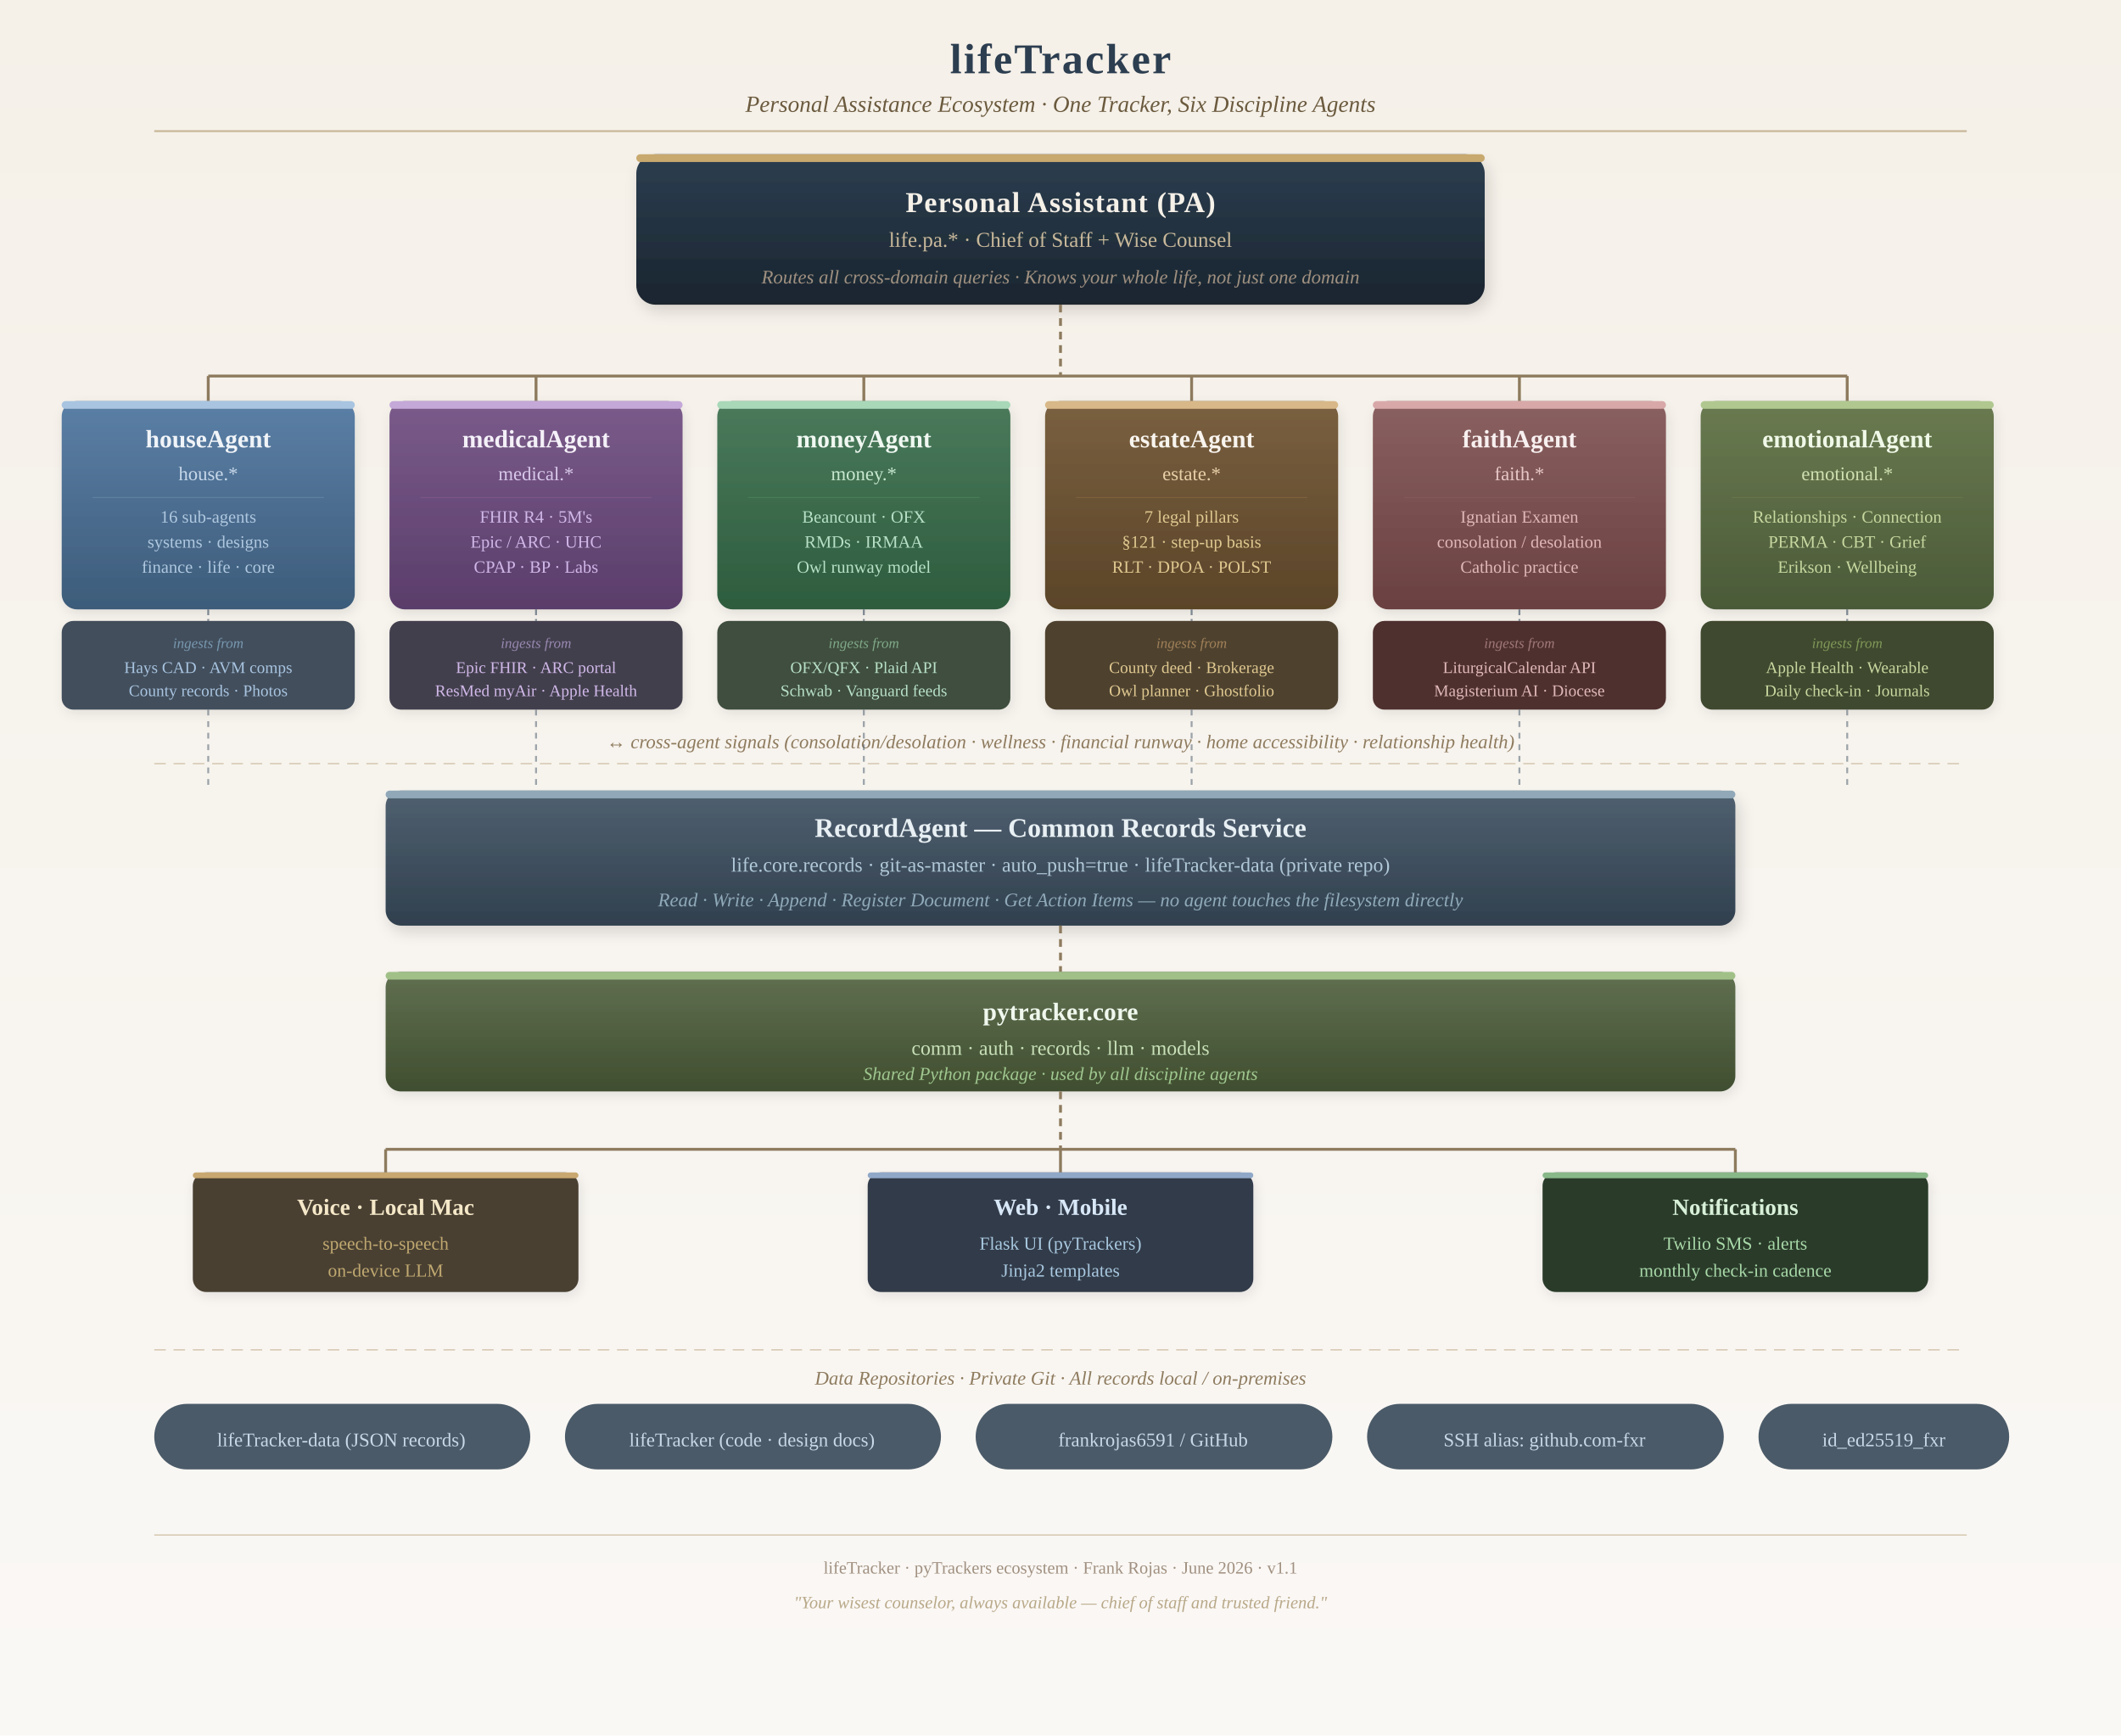
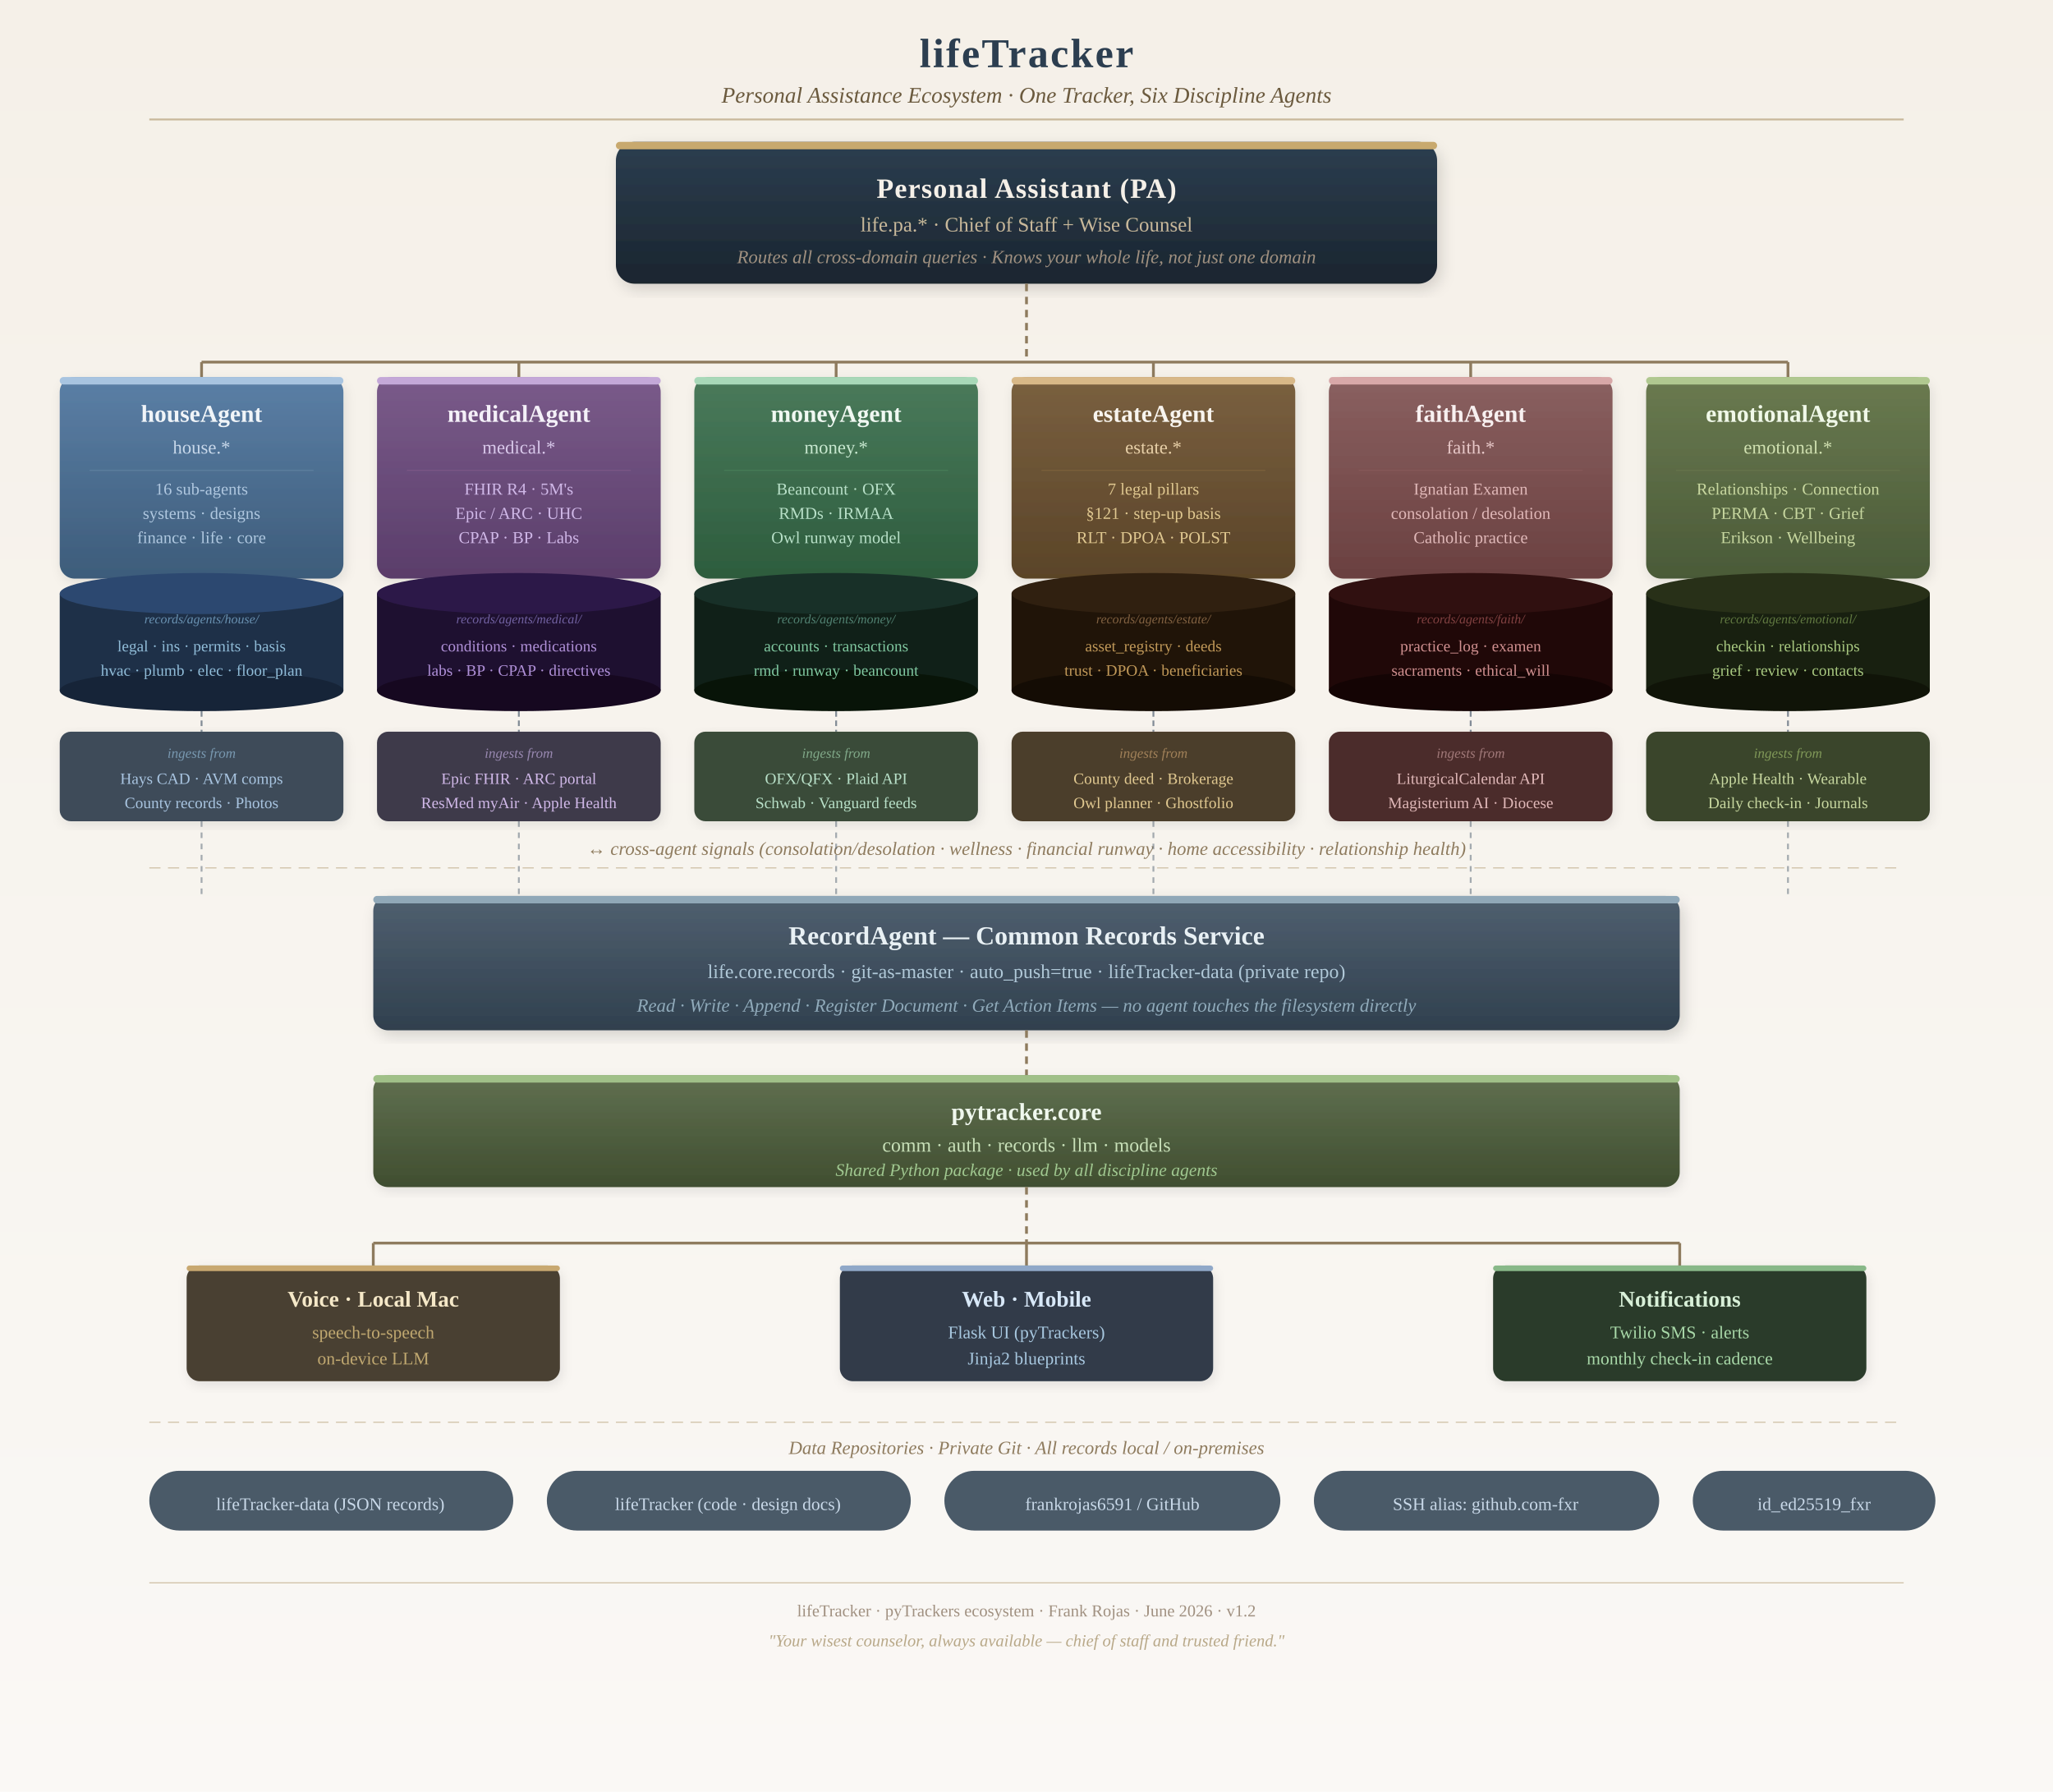
- <svg xmlns="http://www.w3.org/2000/svg" viewBox="0 0 1100 900" font-family="Georgia, 'Times New Roman', serif">
+ <svg xmlns="http://www.w3.org/2000/svg" viewBox="0 0 1100 960" font-family="Georgia, 'Times New Roman', serif">
  <defs>
    <linearGradient id="bgGrad" x1="0" y1="0" x2="0" y2="1">
      <stop offset="0%" stop-color="#f5f0e8" />
      <stop offset="100%" stop-color="#faf8f5" />
    </linearGradient>
    <linearGradient id="paGrad" x1="0" y1="0" x2="0" y2="1">
      <stop offset="0%" stop-color="#2c3e50" />
      <stop offset="100%" stop-color="#1a252f" />
    </linearGradient>
    <linearGradient id="houseGrad" x1="0" y1="0" x2="0" y2="1">
      <stop offset="0%" stop-color="#5b7fa6" />
      <stop offset="100%" stop-color="#3d5c7a" />
    </linearGradient>
    <linearGradient id="medGrad" x1="0" y1="0" x2="0" y2="1">
      <stop offset="0%" stop-color="#7a5b8a" />
      <stop offset="100%" stop-color="#5a3d6a" />
    </linearGradient>
    <linearGradient id="moneyGrad" x1="0" y1="0" x2="0" y2="1">
      <stop offset="0%" stop-color="#4a7a5b" />
      <stop offset="100%" stop-color="#2d5c3d" />
    </linearGradient>
    <linearGradient id="estateGrad" x1="0" y1="0" x2="0" y2="1">
      <stop offset="0%" stop-color="#7a6040" />
      <stop offset="100%" stop-color="#5a4428" />
    </linearGradient>
    <linearGradient id="faithGrad" x1="0" y1="0" x2="0" y2="1">
      <stop offset="0%" stop-color="#8a6060" />
      <stop offset="100%" stop-color="#6a4040" />
    </linearGradient>
    <linearGradient id="emotGrad" x1="0" y1="0" x2="0" y2="1">
      <stop offset="0%" stop-color="#6a7a50" />
      <stop offset="100%" stop-color="#4a5a38" />
    </linearGradient>
    <linearGradient id="recordGrad" x1="0" y1="0" x2="0" y2="1">
      <stop offset="0%" stop-color="#506070" />
      <stop offset="100%" stop-color="#30404e" />
    </linearGradient>
    <linearGradient id="commGrad" x1="0" y1="0" x2="0" y2="1">
      <stop offset="0%" stop-color="#607050" />
      <stop offset="100%" stop-color="#404e30" />
    </linearGradient>
-     <filter id="shadow" x="-5%" y="-5%" width="115%" height="120%">
+     <filter id="shadow">
      <feDropShadow dx="2" dy="3" stdDeviation="4" flood-color="#00000025" />
    </filter>
-     <filter id="softShadow" x="-5%" y="-5%" width="115%" height="120%">
+     <filter id="softShadow">
      <feDropShadow dx="1" dy="2" stdDeviation="3" flood-color="#00000018" />
    </filter>
  </defs>
-   <rect width="1100" height="900" fill="url(#bgGrad)" />
-   <text x="550" y="38" text-anchor="middle" font-size="22" font-weight="bold" fill="#2c3e50" letter-spacing="1">lifeTracker</text>
-   <text x="550" y="58" text-anchor="middle" font-size="12" fill="#6b5a3e" font-style="italic">Personal Assistance Ecosystem  ·  One Tracker, Six Discipline Agents</text>
-   <line x1="80" y1="68" x2="1020" y2="68" stroke="#c8b89a" stroke-width="1" />
-   <rect x="330" y="80" width="440" height="78" rx="10" fill="url(#paGrad)" filter="url(#shadow)" />
-   <rect x="330" y="80" width="440" height="4" rx="2" fill="#c8a96e" />
-   <text x="550" y="110" text-anchor="middle" font-size="15" font-weight="bold" fill="#f5f0e8" letter-spacing="0.5">Personal Assistant  (PA)</text>
-   <text x="550" y="128" text-anchor="middle" font-size="11" fill="#c8b89a">life.pa.*  ·  Chief of Staff + Wise Counsel</text>
-   <text x="550" y="147" text-anchor="middle" font-size="10" fill="#a09080" font-style="italic">Routes all cross-domain queries  ·  Knows your whole life, not just one domain</text>
-   <line x1="550" y1="158" x2="550" y2="195" stroke="#8e7b5e" stroke-width="1.5" stroke-dasharray="4,3" />
-   <line x1="108" y1="195" x2="958" y2="195" stroke="#8e7b5e" stroke-width="1.5" />
-   <line x1="108" y1="195" x2="108" y2="208" stroke="#8e7b5e" stroke-width="1.5" />
-   <rect x="32" y="208" width="152" height="108" rx="8" fill="url(#houseGrad)" filter="url(#softShadow)" />
-   <rect x="32" y="208" width="152" height="4" rx="2" fill="#a8c4e0" />
-   <text x="108" y="232" text-anchor="middle" font-size="13" font-weight="bold" fill="#f0f4f8">houseAgent</text>
-   <text x="108" y="249" text-anchor="middle" font-size="10" fill="#c8d8ea">house.*</text>
-   <line x1="48" y1="258" x2="168" y2="258" stroke="#7090b0" stroke-width="0.5" opacity="0.5" />
-   <text x="108" y="271" text-anchor="middle" font-size="9" fill="#b0c8e0">16 sub-agents</text>
-   <text x="108" y="284" text-anchor="middle" font-size="9" fill="#b0c8e0">systems · designs</text>
-   <text x="108" y="297" text-anchor="middle" font-size="9" fill="#b0c8e0">finance · life · core</text>
-   <rect x="32" y="322" width="152" height="46" rx="6" fill="#2a3848" opacity="0.88" filter="url(#softShadow)" />
-   <text x="108" y="336" text-anchor="middle" font-size="7.5" fill="#7898b0" font-style="italic">ingests from</text>
-   <text x="108" y="349" text-anchor="middle" font-size="8.5" fill="#a8c4e0">Hays CAD · AVM comps</text>
-   <text x="108" y="361" text-anchor="middle" font-size="8.5" fill="#a8c4e0">County records · Photos</text>
-   <line x1="108" y1="316" x2="108" y2="322" stroke="#506070" stroke-width="1" stroke-dasharray="3,2" opacity="0.7" />
-   <line x1="278" y1="195" x2="278" y2="208" stroke="#8e7b5e" stroke-width="1.5" />
-   <rect x="202" y="208" width="152" height="108" rx="8" fill="url(#medGrad)" filter="url(#softShadow)" />
-   <rect x="202" y="208" width="152" height="4" rx="2" fill="#c4a8d8" />
-   <text x="278" y="232" text-anchor="middle" font-size="13" font-weight="bold" fill="#f4f0f8">medicalAgent</text>
-   <text x="278" y="249" text-anchor="middle" font-size="10" fill="#d8c8ea">medical.*</text>
-   <line x1="218" y1="258" x2="338" y2="258" stroke="#906090" stroke-width="0.5" opacity="0.5" />
-   <text x="278" y="271" text-anchor="middle" font-size="9" fill="#d0b8e8">FHIR R4  ·  5M's</text>
-   <text x="278" y="284" text-anchor="middle" font-size="9" fill="#d0b8e8">Epic / ARC  ·  UHC</text>
-   <text x="278" y="297" text-anchor="middle" font-size="9" fill="#d0b8e8">CPAP  ·  BP  ·  Labs</text>
-   <rect x="202" y="322" width="152" height="46" rx="6" fill="#2a2838" opacity="0.88" filter="url(#softShadow)" />
-   <text x="278" y="336" text-anchor="middle" font-size="7.5" fill="#9888b0" font-style="italic">ingests from</text>
-   <text x="278" y="349" text-anchor="middle" font-size="8.5" fill="#d0b8e8">Epic FHIR · ARC portal</text>
-   <text x="278" y="361" text-anchor="middle" font-size="8.5" fill="#d0b8e8">ResMed myAir · Apple Health</text>
-   <line x1="278" y1="316" x2="278" y2="322" stroke="#506070" stroke-width="1" stroke-dasharray="3,2" opacity="0.7" />
-   <line x1="448" y1="195" x2="448" y2="208" stroke="#8e7b5e" stroke-width="1.5" />
-   <rect x="372" y="208" width="152" height="108" rx="8" fill="url(#moneyGrad)" filter="url(#softShadow)" />
-   <rect x="372" y="208" width="152" height="4" rx="2" fill="#a8d8b8" />
-   <text x="448" y="232" text-anchor="middle" font-size="13" font-weight="bold" fill="#f0f8f2">moneyAgent</text>
-   <text x="448" y="249" text-anchor="middle" font-size="10" fill="#c8e8d0">money.*</text>
-   <line x1="388" y1="258" x2="508" y2="258" stroke="#509060" stroke-width="0.5" opacity="0.5" />
-   <text x="448" y="271" text-anchor="middle" font-size="9" fill="#b8e0c8">Beancount  ·  OFX</text>
-   <text x="448" y="284" text-anchor="middle" font-size="9" fill="#b8e0c8">RMDs  ·  IRMAA</text>
-   <text x="448" y="297" text-anchor="middle" font-size="9" fill="#b8e0c8">Owl runway model</text>
-   <rect x="372" y="322" width="152" height="46" rx="6" fill="#283828" opacity="0.88" filter="url(#softShadow)" />
-   <text x="448" y="336" text-anchor="middle" font-size="7.5" fill="#80a888" font-style="italic">ingests from</text>
-   <text x="448" y="349" text-anchor="middle" font-size="8.5" fill="#b8e0c8">OFX/QFX · Plaid API</text>
-   <text x="448" y="361" text-anchor="middle" font-size="8.5" fill="#b8e0c8">Schwab · Vanguard feeds</text>
-   <line x1="448" y1="316" x2="448" y2="322" stroke="#506070" stroke-width="1" stroke-dasharray="3,2" opacity="0.7" />
-   <line x1="618" y1="195" x2="618" y2="208" stroke="#8e7b5e" stroke-width="1.5" />
-   <rect x="542" y="208" width="152" height="108" rx="8" fill="url(#estateGrad)" filter="url(#softShadow)" />
-   <rect x="542" y="208" width="152" height="4" rx="2" fill="#d8b888" />
-   <text x="618" y="232" text-anchor="middle" font-size="13" font-weight="bold" fill="#f8f4ee">estateAgent</text>
-   <text x="618" y="249" text-anchor="middle" font-size="10" fill="#e8d0a8">estate.*</text>
-   <line x1="558" y1="258" x2="678" y2="258" stroke="#907040" stroke-width="0.5" opacity="0.5" />
-   <text x="618" y="271" text-anchor="middle" font-size="9" fill="#e0c890">7 legal pillars</text>
-   <text x="618" y="284" text-anchor="middle" font-size="9" fill="#e0c890">§121 · step-up basis</text>
-   <text x="618" y="297" text-anchor="middle" font-size="9" fill="#e0c890">RLT · DPOA · POLST</text>
-   <rect x="542" y="322" width="152" height="46" rx="6" fill="#382a18" opacity="0.88" filter="url(#softShadow)" />
-   <text x="618" y="336" text-anchor="middle" font-size="7.5" fill="#a08058" font-style="italic">ingests from</text>
-   <text x="618" y="349" text-anchor="middle" font-size="8.5" fill="#e0c890">County deed · Brokerage</text>
-   <text x="618" y="361" text-anchor="middle" font-size="8.5" fill="#e0c890">Owl planner · Ghostfolio</text>
-   <line x1="618" y1="316" x2="618" y2="322" stroke="#506070" stroke-width="1" stroke-dasharray="3,2" opacity="0.7" />
-   <line x1="788" y1="195" x2="788" y2="208" stroke="#8e7b5e" stroke-width="1.5" />
-   <rect x="712" y="208" width="152" height="108" rx="8" fill="url(#faithGrad)" filter="url(#softShadow)" />
-   <rect x="712" y="208" width="152" height="4" rx="2" fill="#d8a8a8" />
-   <text x="788" y="232" text-anchor="middle" font-size="13" font-weight="bold" fill="#f8f0f0">faithAgent</text>
-   <text x="788" y="249" text-anchor="middle" font-size="10" fill="#e8c8c8">faith.*</text>
-   <line x1="728" y1="258" x2="848" y2="258" stroke="#906060" stroke-width="0.5" opacity="0.5" />
-   <text x="788" y="271" text-anchor="middle" font-size="9" fill="#e0b8b8">Ignatian Examen</text>
-   <text x="788" y="284" text-anchor="middle" font-size="9" fill="#e0b8b8">consolation / desolation</text>
-   <text x="788" y="297" text-anchor="middle" font-size="9" fill="#e0b8b8">Catholic practice</text>
-   <rect x="712" y="322" width="152" height="46" rx="6" fill="#381818" opacity="0.88" filter="url(#softShadow)" />
-   <text x="788" y="336" text-anchor="middle" font-size="7.5" fill="#a07878" font-style="italic">ingests from</text>
-   <text x="788" y="349" text-anchor="middle" font-size="8.5" fill="#e0b8b8">LiturgicalCalendar API</text>
-   <text x="788" y="361" text-anchor="middle" font-size="8.5" fill="#e0b8b8">Magisterium AI · Diocese</text>
-   <line x1="788" y1="316" x2="788" y2="322" stroke="#506070" stroke-width="1" stroke-dasharray="3,2" opacity="0.7" />
-   <line x1="958" y1="195" x2="958" y2="208" stroke="#8e7b5e" stroke-width="1.5" />
-   <rect x="882" y="208" width="152" height="108" rx="8" fill="url(#emotGrad)" filter="url(#softShadow)" />
-   <rect x="882" y="208" width="152" height="4" rx="2" fill="#b0c890" />
-   <text x="958" y="232" text-anchor="middle" font-size="13" font-weight="bold" fill="#f0f8e8">emotionalAgent</text>
-   <text x="958" y="249" text-anchor="middle" font-size="10" fill="#d0e0b0">emotional.*</text>
-   <line x1="898" y1="258" x2="1018" y2="258" stroke="#708050" stroke-width="0.5" opacity="0.5" />
-   <text x="958" y="271" text-anchor="middle" font-size="9" fill="#c8d8a0">Relationships · Connection</text>
-   <text x="958" y="284" text-anchor="middle" font-size="9" fill="#c8d8a0">PERMA · CBT · Grief</text>
-   <text x="958" y="297" text-anchor="middle" font-size="9" fill="#c8d8a0">Erikson · Wellbeing</text>
-   <rect x="882" y="322" width="152" height="46" rx="6" fill="#283018" opacity="0.88" filter="url(#softShadow)" />
-   <text x="958" y="336" text-anchor="middle" font-size="7.5" fill="#809858" font-style="italic">ingests from</text>
-   <text x="958" y="349" text-anchor="middle" font-size="8.5" fill="#c8d8a0">Apple Health · Wearable</text>
-   <text x="958" y="361" text-anchor="middle" font-size="8.5" fill="#c8d8a0">Daily check-in · Journals</text>
-   <line x1="958" y1="316" x2="958" y2="322" stroke="#506070" stroke-width="1" stroke-dasharray="3,2" opacity="0.7" />
-   <text x="550" y="388" text-anchor="middle" font-size="10" fill="#8e7b5e" font-style="italic">↔  cross-agent signals  (consolation/desolation · wellness · financial runway · home accessibility · relationship health)</text>
-   <line x1="80" y1="396" x2="1020" y2="396" stroke="#c8b89a" stroke-width="0.5" stroke-dasharray="6,4" />
-   <line x1="108" y1="368" x2="108" y2="410" stroke="#506070" stroke-width="1" stroke-dasharray="3,3" opacity="0.55" />
-   <line x1="278" y1="368" x2="278" y2="410" stroke="#506070" stroke-width="1" stroke-dasharray="3,3" opacity="0.55" />
-   <line x1="448" y1="368" x2="448" y2="410" stroke="#506070" stroke-width="1" stroke-dasharray="3,3" opacity="0.55" />
-   <line x1="618" y1="368" x2="618" y2="410" stroke="#506070" stroke-width="1" stroke-dasharray="3,3" opacity="0.55" />
-   <line x1="788" y1="368" x2="788" y2="410" stroke="#506070" stroke-width="1" stroke-dasharray="3,3" opacity="0.55" />
-   <line x1="958" y1="368" x2="958" y2="410" stroke="#506070" stroke-width="1" stroke-dasharray="3,3" opacity="0.55" />
-   <rect x="200" y="410" width="700" height="70" rx="8" fill="url(#recordGrad)" filter="url(#shadow)" />
-   <rect x="200" y="410" width="700" height="4" rx="2" fill="#90a8b8" />
-   <text x="550" y="434" text-anchor="middle" font-size="14" font-weight="bold" fill="#e8f0f4">RecordAgent  —  Common Records Service</text>
-   <text x="550" y="452" text-anchor="middle" font-size="10.5" fill="#b0c8d8">life.core.records  ·  git-as-master  ·  auto_push=true  ·  lifeTracker-data (private repo)</text>
-   <text x="550" y="470" text-anchor="middle" font-size="10" fill="#90aaba" font-style="italic">Read · Write · Append · Register Document · Get Action Items  —  no agent touches the filesystem directly</text>
-   <line x1="550" y1="480" x2="550" y2="504" stroke="#8e7b5e" stroke-width="1.5" stroke-dasharray="4,3" />
-   <rect x="200" y="504" width="700" height="62" rx="8" fill="url(#commGrad)" filter="url(#softShadow)" />
-   <rect x="200" y="504" width="700" height="4" rx="2" fill="#a0c088" />
-   <text x="550" y="529" text-anchor="middle" font-size="13" font-weight="bold" fill="#f0f8ee">pytracker.core</text>
-   <text x="550" y="547" text-anchor="middle" font-size="10.5" fill="#c8e0b8">comm  ·  auth  ·  records  ·  llm  ·  models</text>
-   <text x="550" y="560" text-anchor="middle" font-size="9.5" fill="#a0c890" font-style="italic">Shared Python package  ·  used by all discipline agents</text>
-   <line x1="550" y1="566" x2="550" y2="596" stroke="#8e7b5e" stroke-width="1.5" stroke-dasharray="4,3" />
-   <line x1="200" y1="596" x2="900" y2="596" stroke="#8e7b5e" stroke-width="1.5" />
-   <line x1="200" y1="596" x2="200" y2="608" stroke="#8e7b5e" stroke-width="1.5" />
-   <rect x="100" y="608" width="200" height="62" rx="7" fill="#4a4030" filter="url(#softShadow)" />
-   <rect x="100" y="608" width="200" height="3" rx="1.5" fill="#c8a870" />
-   <text x="200" y="630" text-anchor="middle" font-size="12" font-weight="bold" fill="#f5e8c8">Voice  ·  Local Mac</text>
-   <text x="200" y="648" text-anchor="middle" font-size="9.5" fill="#c0a870">speech-to-speech</text>
-   <text x="200" y="662" text-anchor="middle" font-size="9.5" fill="#c0a870">on-device LLM</text>
-   <line x1="550" y1="596" x2="550" y2="608" stroke="#8e7b5e" stroke-width="1.5" />
-   <rect x="450" y="608" width="200" height="62" rx="7" fill="#303a4a" filter="url(#softShadow)" />
-   <rect x="450" y="608" width="200" height="3" rx="1.5" fill="#90a8c8" />
-   <text x="550" y="630" text-anchor="middle" font-size="12" font-weight="bold" fill="#d8e8f8">Web  ·  Mobile</text>
-   <text x="550" y="648" text-anchor="middle" font-size="9.5" fill="#a8c8e0">Flask UI (pyTrackers)</text>
-   <text x="550" y="662" text-anchor="middle" font-size="9.5" fill="#a8c8e0">Jinja2 templates</text>
-   <line x1="900" y1="596" x2="900" y2="608" stroke="#8e7b5e" stroke-width="1.5" />
-   <rect x="800" y="608" width="200" height="62" rx="7" fill="#2a3a2a" filter="url(#softShadow)" />
-   <rect x="800" y="608" width="200" height="3" rx="1.5" fill="#88b888" />
-   <text x="900" y="630" text-anchor="middle" font-size="12" font-weight="bold" fill="#d8f0d8">Notifications</text>
-   <text x="900" y="648" text-anchor="middle" font-size="9.5" fill="#a8d8a8">Twilio SMS  ·  alerts</text>
-   <text x="900" y="662" text-anchor="middle" font-size="9.5" fill="#a8d8a8">monthly check-in cadence</text>
-   <line x1="80" y1="700" x2="1020" y2="700" stroke="#c8b89a" stroke-width="0.5" stroke-dasharray="6,4" />
-   <text x="550" y="718" text-anchor="middle" font-size="10" fill="#8e7b5e" font-style="italic">Data Repositories  ·  Private Git  ·  All records local / on-premises</text>
-   <rect x="80" y="728" width="195" height="34" rx="17" fill="#2c3e50" opacity="0.85" />
-   <text x="177" y="750" text-anchor="middle" font-size="10" fill="#c8d8e8">lifeTracker-data  (JSON records)</text>
-   <rect x="293" y="728" width="195" height="34" rx="17" fill="#2c3e50" opacity="0.85" />
-   <text x="390" y="750" text-anchor="middle" font-size="10" fill="#c8d8e8">lifeTracker  (code · design docs)</text>
-   <rect x="506" y="728" width="185" height="34" rx="17" fill="#2c3e50" opacity="0.85" />
-   <text x="598" y="750" text-anchor="middle" font-size="10" fill="#c8d8e8">frankrojas6591 / GitHub</text>
-   <rect x="709" y="728" width="185" height="34" rx="17" fill="#2c3e50" opacity="0.85" />
-   <text x="801" y="750" text-anchor="middle" font-size="10" fill="#c8d8e8">SSH alias: github.com-fxr</text>
-   <rect x="912" y="728" width="130" height="34" rx="17" fill="#2c3e50" opacity="0.85" />
-   <text x="977" y="750" text-anchor="middle" font-size="10" fill="#c8d8e8">id_ed25519_fxr</text>
-   <line x1="80" y1="796" x2="1020" y2="796" stroke="#c8b89a" stroke-width="0.5" />
-   <text x="550" y="816" text-anchor="middle" font-size="9" fill="#a09080">lifeTracker  ·  pyTrackers ecosystem  ·  Frank Rojas  ·  June 2026  ·  v1.1</text>
-   <text x="550" y="834" text-anchor="middle" font-size="9" fill="#b8a888" font-style="italic">"Your wisest counselor, always available — chief of staff and trusted friend."</text>
+   <rect width="1100" height="960" fill="url(#bgGrad)" />
+   <text x="550" y="36" text-anchor="middle" font-size="22" font-weight="bold" fill="#2c3e50" letter-spacing="1">lifeTracker</text>
+   <text x="550" y="55" text-anchor="middle" font-size="12" fill="#6b5a3e" font-style="italic">Personal Assistance Ecosystem  ·  One Tracker, Six Discipline Agents</text>
+   <line x1="80" y1="64" x2="1020" y2="64" stroke="#c8b89a" stroke-width="1" />
+   <rect x="330" y="76" width="440" height="76" rx="10" fill="url(#paGrad)" filter="url(#shadow)" />
+   <rect x="330" y="76" width="440" height="4" rx="2" fill="#c8a96e" />
+   <text x="550" y="106" text-anchor="middle" font-size="15" font-weight="bold" fill="#f5f0e8" letter-spacing="0.5">Personal Assistant  (PA)</text>
+   <text x="550" y="124" text-anchor="middle" font-size="11" fill="#c8b89a">life.pa.*  ·  Chief of Staff + Wise Counsel</text>
+   <text x="550" y="141" text-anchor="middle" font-size="10" fill="#a09080" font-style="italic">Routes all cross-domain queries  ·  Knows your whole life, not just one domain</text>
+   <line x1="550" y1="152" x2="550" y2="194" stroke="#8e7b5e" stroke-width="1.5" stroke-dasharray="4,3" />
+   <line x1="108" y1="194" x2="958" y2="194" stroke="#8e7b5e" stroke-width="1.5" />
+   <line x1="108" y1="194" x2="108" y2="202" stroke="#8e7b5e" stroke-width="1.5" />
+   <rect x="32" y="202" width="152" height="108" rx="8" fill="url(#houseGrad)" filter="url(#softShadow)" />
+   <rect x="32" y="202" width="152" height="4" rx="2" fill="#a8c4e0" />
+   <text x="108" y="226" text-anchor="middle" font-size="13" font-weight="bold" fill="#f0f4f8">houseAgent</text>
+   <text x="108" y="243" text-anchor="middle" font-size="10" fill="#c8d8ea">house.*</text>
+   <line x1="48" y1="252" x2="168" y2="252" stroke="#7090b0" stroke-width="0.5" opacity="0.5" />
+   <text x="108" y="265" text-anchor="middle" font-size="9" fill="#b0c8e0">16 sub-agents</text>
+   <text x="108" y="278" text-anchor="middle" font-size="9" fill="#b0c8e0">systems · designs</text>
+   <text x="108" y="291" text-anchor="middle" font-size="9" fill="#b0c8e0">finance · life · core</text>
+   <line x1="278" y1="194" x2="278" y2="202" stroke="#8e7b5e" stroke-width="1.5" />
+   <rect x="202" y="202" width="152" height="108" rx="8" fill="url(#medGrad)" filter="url(#softShadow)" />
+   <rect x="202" y="202" width="152" height="4" rx="2" fill="#c4a8d8" />
+   <text x="278" y="226" text-anchor="middle" font-size="13" font-weight="bold" fill="#f4f0f8">medicalAgent</text>
+   <text x="278" y="243" text-anchor="middle" font-size="10" fill="#d8c8ea">medical.*</text>
+   <line x1="218" y1="252" x2="338" y2="252" stroke="#906090" stroke-width="0.5" opacity="0.5" />
+   <text x="278" y="265" text-anchor="middle" font-size="9" fill="#d0b8e8">FHIR R4  ·  5M's</text>
+   <text x="278" y="278" text-anchor="middle" font-size="9" fill="#d0b8e8">Epic / ARC  ·  UHC</text>
+   <text x="278" y="291" text-anchor="middle" font-size="9" fill="#d0b8e8">CPAP  ·  BP  ·  Labs</text>
+   <line x1="448" y1="194" x2="448" y2="202" stroke="#8e7b5e" stroke-width="1.5" />
+   <rect x="372" y="202" width="152" height="108" rx="8" fill="url(#moneyGrad)" filter="url(#softShadow)" />
+   <rect x="372" y="202" width="152" height="4" rx="2" fill="#a8d8b8" />
+   <text x="448" y="226" text-anchor="middle" font-size="13" font-weight="bold" fill="#f0f8f2">moneyAgent</text>
+   <text x="448" y="243" text-anchor="middle" font-size="10" fill="#c8e8d0">money.*</text>
+   <line x1="388" y1="252" x2="508" y2="252" stroke="#509060" stroke-width="0.5" opacity="0.5" />
+   <text x="448" y="265" text-anchor="middle" font-size="9" fill="#b8e0c8">Beancount  ·  OFX</text>
+   <text x="448" y="278" text-anchor="middle" font-size="9" fill="#b8e0c8">RMDs  ·  IRMAA</text>
+   <text x="448" y="291" text-anchor="middle" font-size="9" fill="#b8e0c8">Owl runway model</text>
+   <line x1="618" y1="194" x2="618" y2="202" stroke="#8e7b5e" stroke-width="1.5" />
+   <rect x="542" y="202" width="152" height="108" rx="8" fill="url(#estateGrad)" filter="url(#softShadow)" />
+   <rect x="542" y="202" width="152" height="4" rx="2" fill="#d8b888" />
+   <text x="618" y="226" text-anchor="middle" font-size="13" font-weight="bold" fill="#f8f4ee">estateAgent</text>
+   <text x="618" y="243" text-anchor="middle" font-size="10" fill="#e8d0a8">estate.*</text>
+   <line x1="558" y1="252" x2="678" y2="252" stroke="#907040" stroke-width="0.5" opacity="0.5" />
+   <text x="618" y="265" text-anchor="middle" font-size="9" fill="#e0c890">7 legal pillars</text>
+   <text x="618" y="278" text-anchor="middle" font-size="9" fill="#e0c890">§121 · step-up basis</text>
+   <text x="618" y="291" text-anchor="middle" font-size="9" fill="#e0c890">RLT · DPOA · POLST</text>
+   <line x1="788" y1="194" x2="788" y2="202" stroke="#8e7b5e" stroke-width="1.5" />
+   <rect x="712" y="202" width="152" height="108" rx="8" fill="url(#faithGrad)" filter="url(#softShadow)" />
+   <rect x="712" y="202" width="152" height="4" rx="2" fill="#d8a8a8" />
+   <text x="788" y="226" text-anchor="middle" font-size="13" font-weight="bold" fill="#f8f0f0">faithAgent</text>
+   <text x="788" y="243" text-anchor="middle" font-size="10" fill="#e8c8c8">faith.*</text>
+   <line x1="728" y1="252" x2="848" y2="252" stroke="#906060" stroke-width="0.5" opacity="0.5" />
+   <text x="788" y="265" text-anchor="middle" font-size="9" fill="#e0b8b8">Ignatian Examen</text>
+   <text x="788" y="278" text-anchor="middle" font-size="9" fill="#e0b8b8">consolation / desolation</text>
+   <text x="788" y="291" text-anchor="middle" font-size="9" fill="#e0b8b8">Catholic practice</text>
+   <line x1="958" y1="194" x2="958" y2="202" stroke="#8e7b5e" stroke-width="1.5" />
+   <rect x="882" y="202" width="152" height="108" rx="8" fill="url(#emotGrad)" filter="url(#softShadow)" />
+   <rect x="882" y="202" width="152" height="4" rx="2" fill="#b0c890" />
+   <text x="958" y="226" text-anchor="middle" font-size="13" font-weight="bold" fill="#f0f8e8">emotionalAgent</text>
+   <text x="958" y="243" text-anchor="middle" font-size="10" fill="#d0e0b0">emotional.*</text>
+   <line x1="898" y1="252" x2="1018" y2="252" stroke="#708050" stroke-width="0.5" opacity="0.5" />
+   <text x="958" y="265" text-anchor="middle" font-size="9" fill="#c8d8a0">Relationships · Connection</text>
+   <text x="958" y="278" text-anchor="middle" font-size="9" fill="#c8d8a0">PERMA · CBT · Grief</text>
+   <text x="958" y="291" text-anchor="middle" font-size="9" fill="#c8d8a0">Erikson · Wellbeing</text>
+   <rect x="32" y="318" width="152" height="52" fill="#1e3048" />
+   <ellipse cx="108" cy="370" rx="76" ry="11" fill="#162438" />
+   <ellipse cx="108" cy="318" rx="76" ry="11" fill="#2c4870" />
+   <text x="108" y="334" text-anchor="middle" font-size="7" fill="#6890b0" font-style="italic">records/agents/house/</text>
+   <text x="108" y="349" text-anchor="middle" font-size="8.5" fill="#90bcd8">legal · ins · permits · basis</text>
+   <text x="108" y="362" text-anchor="middle" font-size="8.5" fill="#90bcd8">hvac · plumb · elec · floor_plan</text>
+   <rect x="202" y="318" width="152" height="52" fill="#1e1030" />
+   <ellipse cx="278" cy="370" rx="76" ry="11" fill="#160820" />
+   <ellipse cx="278" cy="318" rx="76" ry="11" fill="#2c1848" />
+   <text x="278" y="334" text-anchor="middle" font-size="7" fill="#7060a0" font-style="italic">records/agents/medical/</text>
+   <text x="278" y="349" text-anchor="middle" font-size="8.5" fill="#b090d8">conditions · medications</text>
+   <text x="278" y="362" text-anchor="middle" font-size="8.5" fill="#b090d8">labs · BP · CPAP · directives</text>
+   <rect x="372" y="318" width="152" height="52" fill="#102018" />
+   <ellipse cx="448" cy="370" rx="76" ry="11" fill="#081408" />
+   <ellipse cx="448" cy="318" rx="76" ry="11" fill="#183028" />
+   <text x="448" y="334" text-anchor="middle" font-size="7" fill="#508070" font-style="italic">records/agents/money/</text>
+   <text x="448" y="349" text-anchor="middle" font-size="8.5" fill="#80c8a0">accounts · transactions</text>
+   <text x="448" y="362" text-anchor="middle" font-size="8.5" fill="#80c8a0">rmd · runway · beancount</text>
+   <rect x="542" y="318" width="152" height="52" fill="#201408" />
+   <ellipse cx="618" cy="370" rx="76" ry="11" fill="#140c04" />
+   <ellipse cx="618" cy="318" rx="76" ry="11" fill="#302010" />
+   <text x="618" y="334" text-anchor="middle" font-size="7" fill="#806040" font-style="italic">records/agents/estate/</text>
+   <text x="618" y="349" text-anchor="middle" font-size="8.5" fill="#c09858">asset_registry · deeds</text>
+   <text x="618" y="362" text-anchor="middle" font-size="8.5" fill="#c09858">trust · DPOA · beneficiaries</text>
+   <rect x="712" y="318" width="152" height="52" fill="#200808" />
+   <ellipse cx="788" cy="370" rx="76" ry="11" fill="#140404" />
+   <ellipse cx="788" cy="318" rx="76" ry="11" fill="#301010" />
+   <text x="788" y="334" text-anchor="middle" font-size="7" fill="#804040" font-style="italic">records/agents/faith/</text>
+   <text x="788" y="349" text-anchor="middle" font-size="8.5" fill="#d09090">practice_log · examen</text>
+   <text x="788" y="362" text-anchor="middle" font-size="8.5" fill="#d09090">sacraments · ethical_will</text>
+   <rect x="882" y="318" width="152" height="52" fill="#182010" />
+   <ellipse cx="958" cy="370" rx="76" ry="11" fill="#101408" />
+   <ellipse cx="958" cy="318" rx="76" ry="11" fill="#283018" />
+   <text x="958" y="334" text-anchor="middle" font-size="7" fill="#607840" font-style="italic">records/agents/emotional/</text>
+   <text x="958" y="349" text-anchor="middle" font-size="8.5" fill="#a8c880">checkin · relationships</text>
+   <text x="958" y="362" text-anchor="middle" font-size="8.5" fill="#a8c880">grief · review · contacts</text>
+   <line x1="108" y1="381" x2="108" y2="392" stroke="#506070" stroke-width="1" stroke-dasharray="3,2" opacity="0.7" />
+   <line x1="278" y1="381" x2="278" y2="392" stroke="#506070" stroke-width="1" stroke-dasharray="3,2" opacity="0.7" />
+   <line x1="448" y1="381" x2="448" y2="392" stroke="#506070" stroke-width="1" stroke-dasharray="3,2" opacity="0.7" />
+   <line x1="618" y1="381" x2="618" y2="392" stroke="#506070" stroke-width="1" stroke-dasharray="3,2" opacity="0.7" />
+   <line x1="788" y1="381" x2="788" y2="392" stroke="#506070" stroke-width="1" stroke-dasharray="3,2" opacity="0.7" />
+   <line x1="958" y1="381" x2="958" y2="392" stroke="#506070" stroke-width="1" stroke-dasharray="3,2" opacity="0.7" />
+   <rect x="32" y="392" width="152" height="48" rx="6" fill="#2a3848" opacity="0.90" filter="url(#softShadow)" />
+   <text x="108" y="406" text-anchor="middle" font-size="7.5" fill="#7898b0" font-style="italic">ingests from</text>
+   <text x="108" y="420" text-anchor="middle" font-size="8.5" fill="#a8c4e0">Hays CAD · AVM comps</text>
+   <text x="108" y="433" text-anchor="middle" font-size="8.5" fill="#a8c4e0">County records · Photos</text>
+   <rect x="202" y="392" width="152" height="48" rx="6" fill="#2a2838" opacity="0.90" filter="url(#softShadow)" />
+   <text x="278" y="406" text-anchor="middle" font-size="7.5" fill="#9888b0" font-style="italic">ingests from</text>
+   <text x="278" y="420" text-anchor="middle" font-size="8.5" fill="#d0b8e8">Epic FHIR · ARC portal</text>
+   <text x="278" y="433" text-anchor="middle" font-size="8.5" fill="#d0b8e8">ResMed myAir · Apple Health</text>
+   <rect x="372" y="392" width="152" height="48" rx="6" fill="#283828" opacity="0.90" filter="url(#softShadow)" />
+   <text x="448" y="406" text-anchor="middle" font-size="7.5" fill="#80a888" font-style="italic">ingests from</text>
+   <text x="448" y="420" text-anchor="middle" font-size="8.5" fill="#b8e0c8">OFX/QFX · Plaid API</text>
+   <text x="448" y="433" text-anchor="middle" font-size="8.5" fill="#b8e0c8">Schwab · Vanguard feeds</text>
+   <rect x="542" y="392" width="152" height="48" rx="6" fill="#382a18" opacity="0.90" filter="url(#softShadow)" />
+   <text x="618" y="406" text-anchor="middle" font-size="7.5" fill="#a08058" font-style="italic">ingests from</text>
+   <text x="618" y="420" text-anchor="middle" font-size="8.5" fill="#e0c890">County deed · Brokerage</text>
+   <text x="618" y="433" text-anchor="middle" font-size="8.5" fill="#e0c890">Owl planner · Ghostfolio</text>
+   <rect x="712" y="392" width="152" height="48" rx="6" fill="#381818" opacity="0.90" filter="url(#softShadow)" />
+   <text x="788" y="406" text-anchor="middle" font-size="7.5" fill="#a07878" font-style="italic">ingests from</text>
+   <text x="788" y="420" text-anchor="middle" font-size="8.5" fill="#e0b8b8">LiturgicalCalendar API</text>
+   <text x="788" y="433" text-anchor="middle" font-size="8.5" fill="#e0b8b8">Magisterium AI · Diocese</text>
+   <rect x="882" y="392" width="152" height="48" rx="6" fill="#283018" opacity="0.90" filter="url(#softShadow)" />
+   <text x="958" y="406" text-anchor="middle" font-size="7.5" fill="#809858" font-style="italic">ingests from</text>
+   <text x="958" y="420" text-anchor="middle" font-size="8.5" fill="#c8d8a0">Apple Health · Wearable</text>
+   <text x="958" y="433" text-anchor="middle" font-size="8.5" fill="#c8d8a0">Daily check-in · Journals</text>
+   <text x="550" y="458" text-anchor="middle" font-size="10" fill="#8e7b5e" font-style="italic">↔  cross-agent signals  (consolation/desolation · wellness · financial runway · home accessibility · relationship health)</text>
+   <line x1="80" y1="465" x2="1020" y2="465" stroke="#c8b89a" stroke-width="0.5" stroke-dasharray="6,4" />
+   <line x1="108" y1="440" x2="108" y2="480" stroke="#506070" stroke-width="1" stroke-dasharray="3,3" opacity="0.5" />
+   <line x1="278" y1="440" x2="278" y2="480" stroke="#506070" stroke-width="1" stroke-dasharray="3,3" opacity="0.5" />
+   <line x1="448" y1="440" x2="448" y2="480" stroke="#506070" stroke-width="1" stroke-dasharray="3,3" opacity="0.5" />
+   <line x1="618" y1="440" x2="618" y2="480" stroke="#506070" stroke-width="1" stroke-dasharray="3,3" opacity="0.5" />
+   <line x1="788" y1="440" x2="788" y2="480" stroke="#506070" stroke-width="1" stroke-dasharray="3,3" opacity="0.5" />
+   <line x1="958" y1="440" x2="958" y2="480" stroke="#506070" stroke-width="1" stroke-dasharray="3,3" opacity="0.5" />
+   <rect x="200" y="480" width="700" height="72" rx="8" fill="url(#recordGrad)" filter="url(#shadow)" />
+   <rect x="200" y="480" width="700" height="4" rx="2" fill="#90a8b8" />
+   <text x="550" y="506" text-anchor="middle" font-size="14" font-weight="bold" fill="#e8f0f4">RecordAgent  —  Common Records Service</text>
+   <text x="550" y="524" text-anchor="middle" font-size="10.5" fill="#b0c8d8">life.core.records  ·  git-as-master  ·  auto_push=true  ·  lifeTracker-data (private repo)</text>
+   <text x="550" y="542" text-anchor="middle" font-size="10" fill="#90aaba" font-style="italic">Read · Write · Append · Register Document · Get Action Items  —  no agent touches the filesystem directly</text>
+   <line x1="550" y1="552" x2="550" y2="576" stroke="#8e7b5e" stroke-width="1.5" stroke-dasharray="4,3" />
+   <rect x="200" y="576" width="700" height="60" rx="8" fill="url(#commGrad)" filter="url(#softShadow)" />
+   <rect x="200" y="576" width="700" height="4" rx="2" fill="#a0c088" />
+   <text x="550" y="600" text-anchor="middle" font-size="13" font-weight="bold" fill="#f0f8ee">pytracker.core</text>
+   <text x="550" y="617" text-anchor="middle" font-size="10.5" fill="#c8e0b8">comm  ·  auth  ·  records  ·  llm  ·  models</text>
+   <text x="550" y="630" text-anchor="middle" font-size="9.5" fill="#a0c890" font-style="italic">Shared Python package  ·  used by all discipline agents</text>
+   <line x1="550" y1="636" x2="550" y2="666" stroke="#8e7b5e" stroke-width="1.5" stroke-dasharray="4,3" />
+   <line x1="200" y1="666" x2="900" y2="666" stroke="#8e7b5e" stroke-width="1.5" />
+   <line x1="200" y1="666" x2="200" y2="678" stroke="#8e7b5e" stroke-width="1.5" />
+   <rect x="100" y="678" width="200" height="62" rx="7" fill="#4a4030" filter="url(#softShadow)" />
+   <rect x="100" y="678" width="200" height="3" rx="1.5" fill="#c8a870" />
+   <text x="200" y="700" text-anchor="middle" font-size="12" font-weight="bold" fill="#f5e8c8">Voice  ·  Local Mac</text>
+   <text x="200" y="717" text-anchor="middle" font-size="9.5" fill="#c0a870">speech-to-speech</text>
+   <text x="200" y="731" text-anchor="middle" font-size="9.5" fill="#c0a870">on-device LLM</text>
+   <line x1="550" y1="666" x2="550" y2="678" stroke="#8e7b5e" stroke-width="1.5" />
+   <rect x="450" y="678" width="200" height="62" rx="7" fill="#303a4a" filter="url(#softShadow)" />
+   <rect x="450" y="678" width="200" height="3" rx="1.5" fill="#90a8c8" />
+   <text x="550" y="700" text-anchor="middle" font-size="12" font-weight="bold" fill="#d8e8f8">Web  ·  Mobile</text>
+   <text x="550" y="717" text-anchor="middle" font-size="9.5" fill="#a8c8e0">Flask UI (pyTrackers)</text>
+   <text x="550" y="731" text-anchor="middle" font-size="9.5" fill="#a8c8e0">Jinja2 blueprints</text>
+   <line x1="900" y1="666" x2="900" y2="678" stroke="#8e7b5e" stroke-width="1.5" />
+   <rect x="800" y="678" width="200" height="62" rx="7" fill="#2a3a2a" filter="url(#softShadow)" />
+   <rect x="800" y="678" width="200" height="3" rx="1.5" fill="#88b888" />
+   <text x="900" y="700" text-anchor="middle" font-size="12" font-weight="bold" fill="#d8f0d8">Notifications</text>
+   <text x="900" y="717" text-anchor="middle" font-size="9.5" fill="#a8d8a8">Twilio SMS  ·  alerts</text>
+   <text x="900" y="731" text-anchor="middle" font-size="9.5" fill="#a8d8a8">monthly check-in cadence</text>
+   <line x1="80" y1="762" x2="1020" y2="762" stroke="#c8b89a" stroke-width="0.5" stroke-dasharray="6,4" />
+   <text x="550" y="779" text-anchor="middle" font-size="10" fill="#8e7b5e" font-style="italic">Data Repositories  ·  Private Git  ·  All records local / on-premises</text>
+   <rect x="80" y="788" width="195" height="32" rx="16" fill="#2c3e50" opacity="0.85" />
+   <text x="177" y="809" text-anchor="middle" font-size="9.5" fill="#c8d8e8">lifeTracker-data  (JSON records)</text>
+   <rect x="293" y="788" width="195" height="32" rx="16" fill="#2c3e50" opacity="0.85" />
+   <text x="390" y="809" text-anchor="middle" font-size="9.5" fill="#c8d8e8">lifeTracker  (code · design docs)</text>
+   <rect x="506" y="788" width="180" height="32" rx="16" fill="#2c3e50" opacity="0.85" />
+   <text x="596" y="809" text-anchor="middle" font-size="9.5" fill="#c8d8e8">frankrojas6591 / GitHub</text>
+   <rect x="704" y="788" width="185" height="32" rx="16" fill="#2c3e50" opacity="0.85" />
+   <text x="796" y="809" text-anchor="middle" font-size="9.5" fill="#c8d8e8">SSH alias: github.com-fxr</text>
+   <rect x="907" y="788" width="130" height="32" rx="16" fill="#2c3e50" opacity="0.85" />
+   <text x="972" y="809" text-anchor="middle" font-size="9.5" fill="#c8d8e8">id_ed25519_fxr</text>
+   <line x1="80" y1="848" x2="1020" y2="848" stroke="#c8b89a" stroke-width="0.5" />
+   <text x="550" y="866" text-anchor="middle" font-size="9" fill="#a09080">lifeTracker  ·  pyTrackers ecosystem  ·  Frank Rojas  ·  June 2026  ·  v1.2</text>
+   <text x="550" y="882" text-anchor="middle" font-size="9" fill="#b8a888" font-style="italic">"Your wisest counselor, always available — chief of staff and trusted friend."</text>
</svg>
